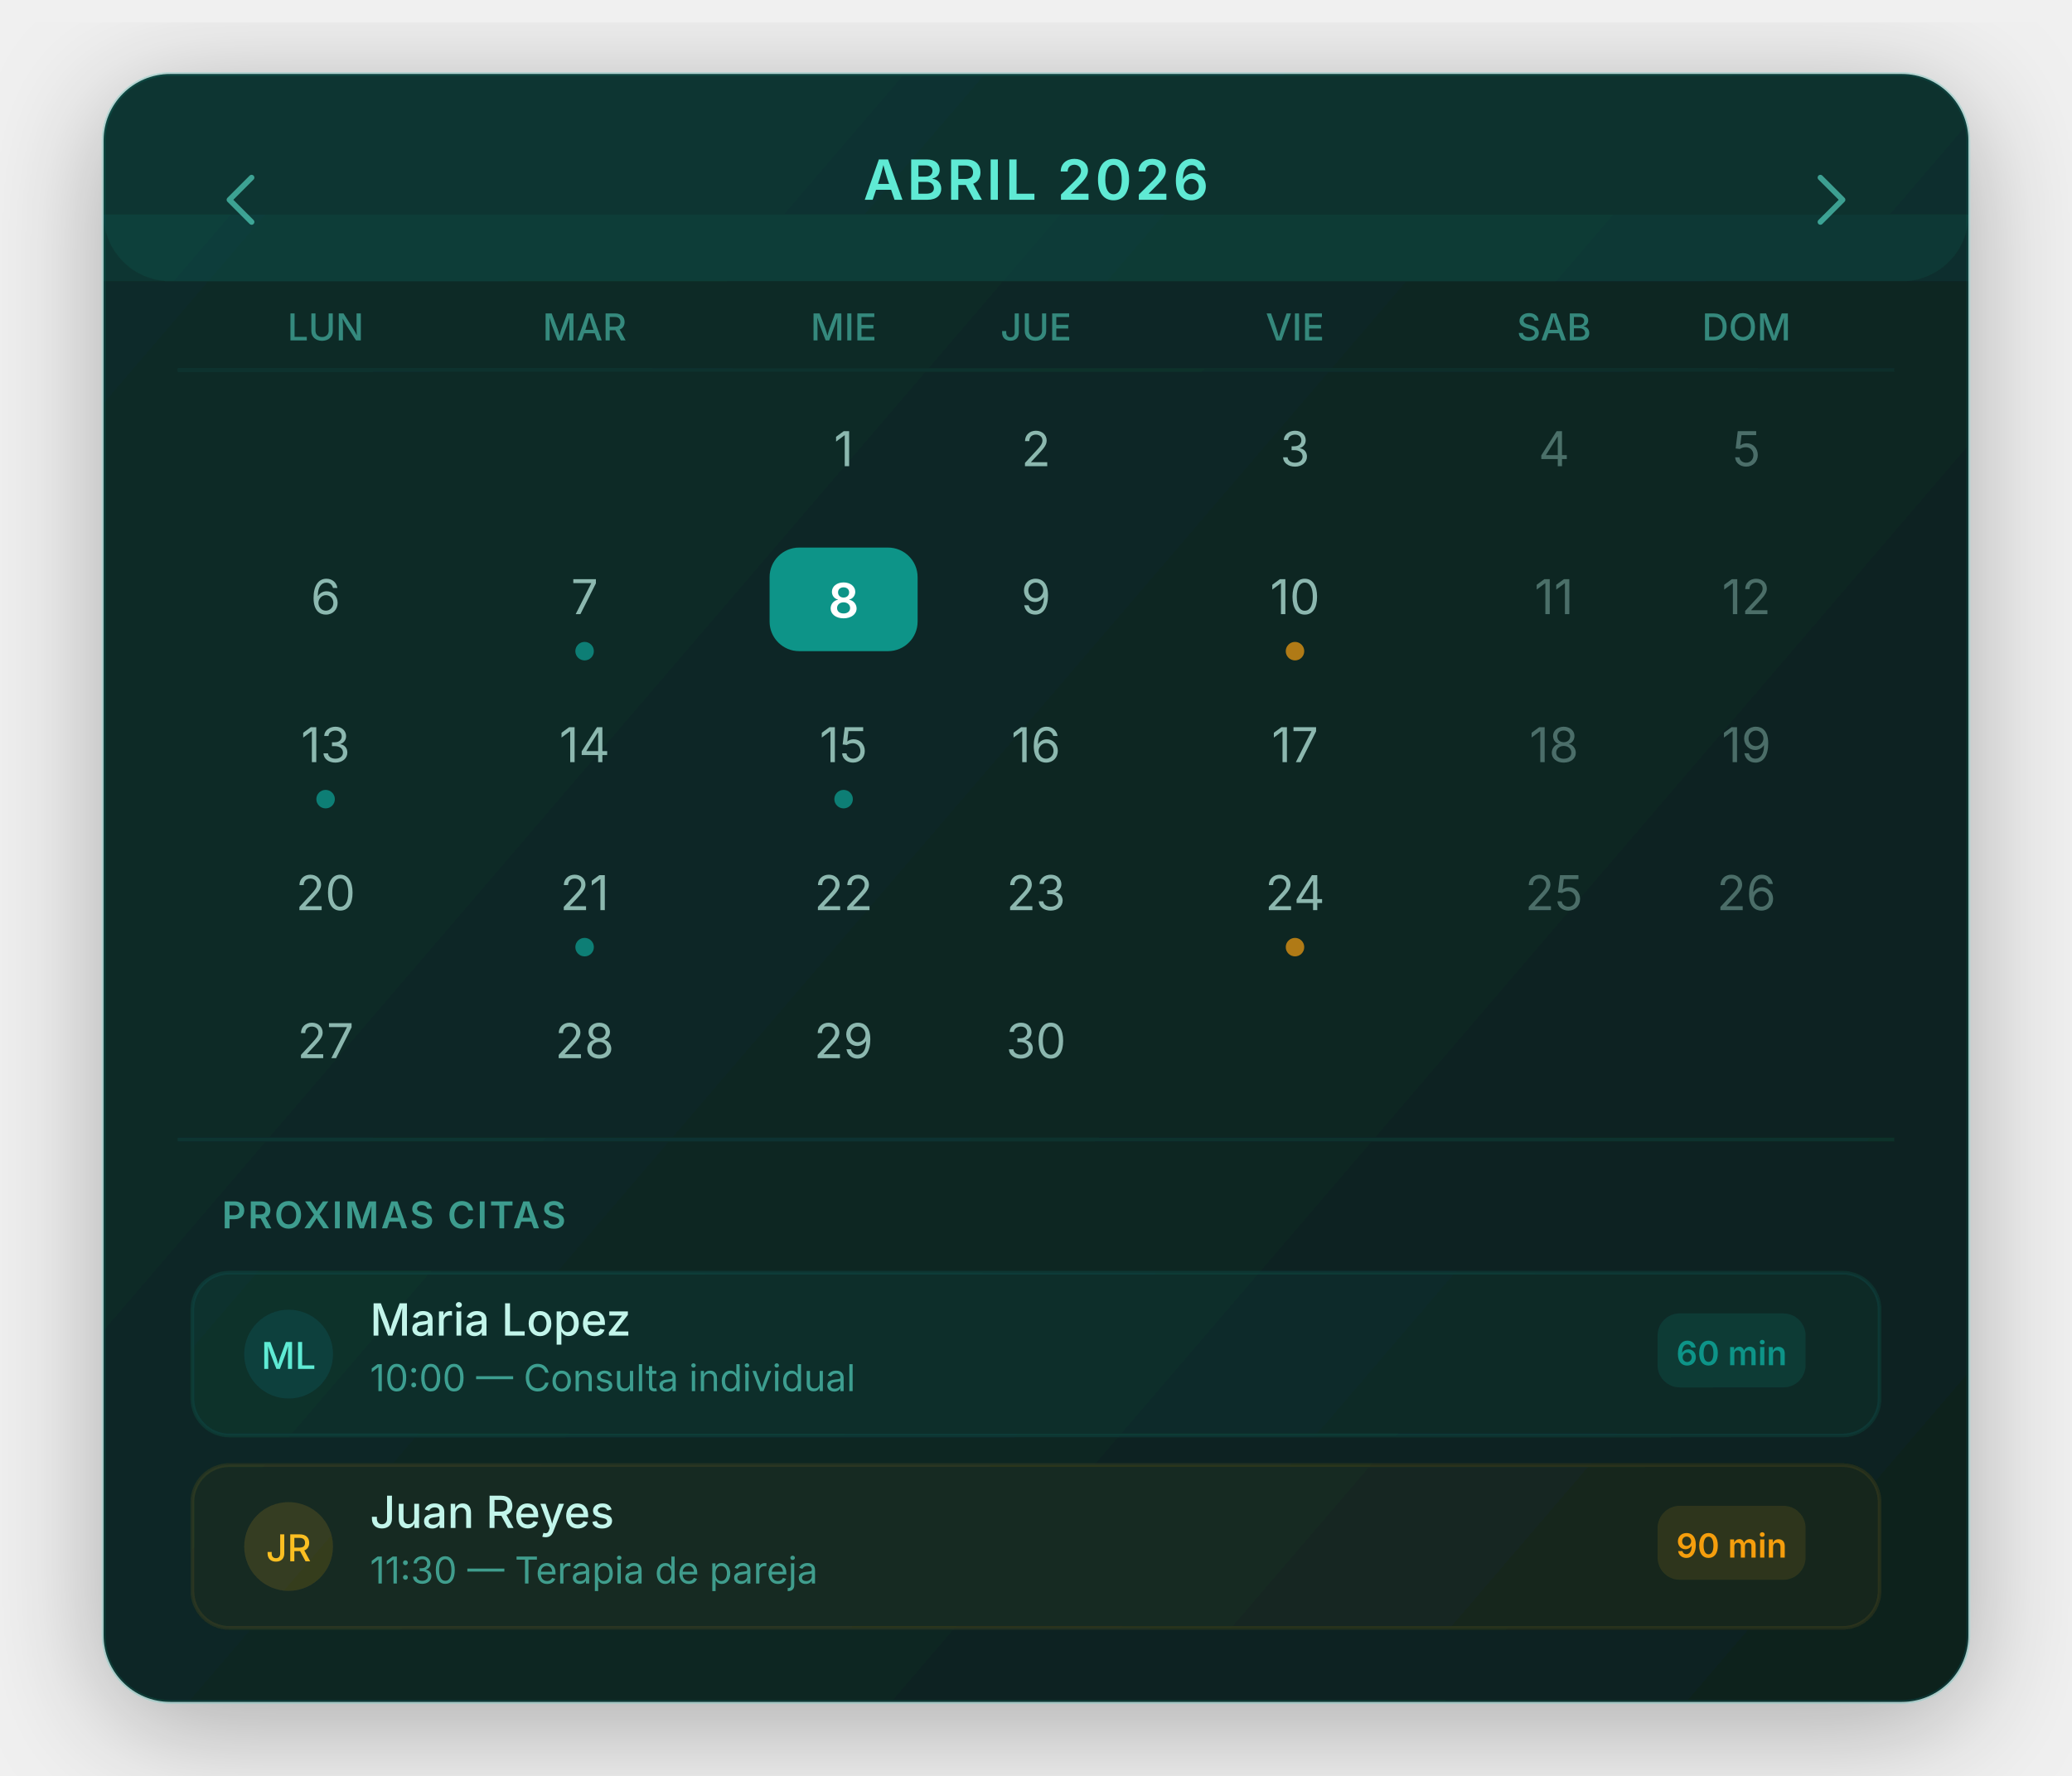
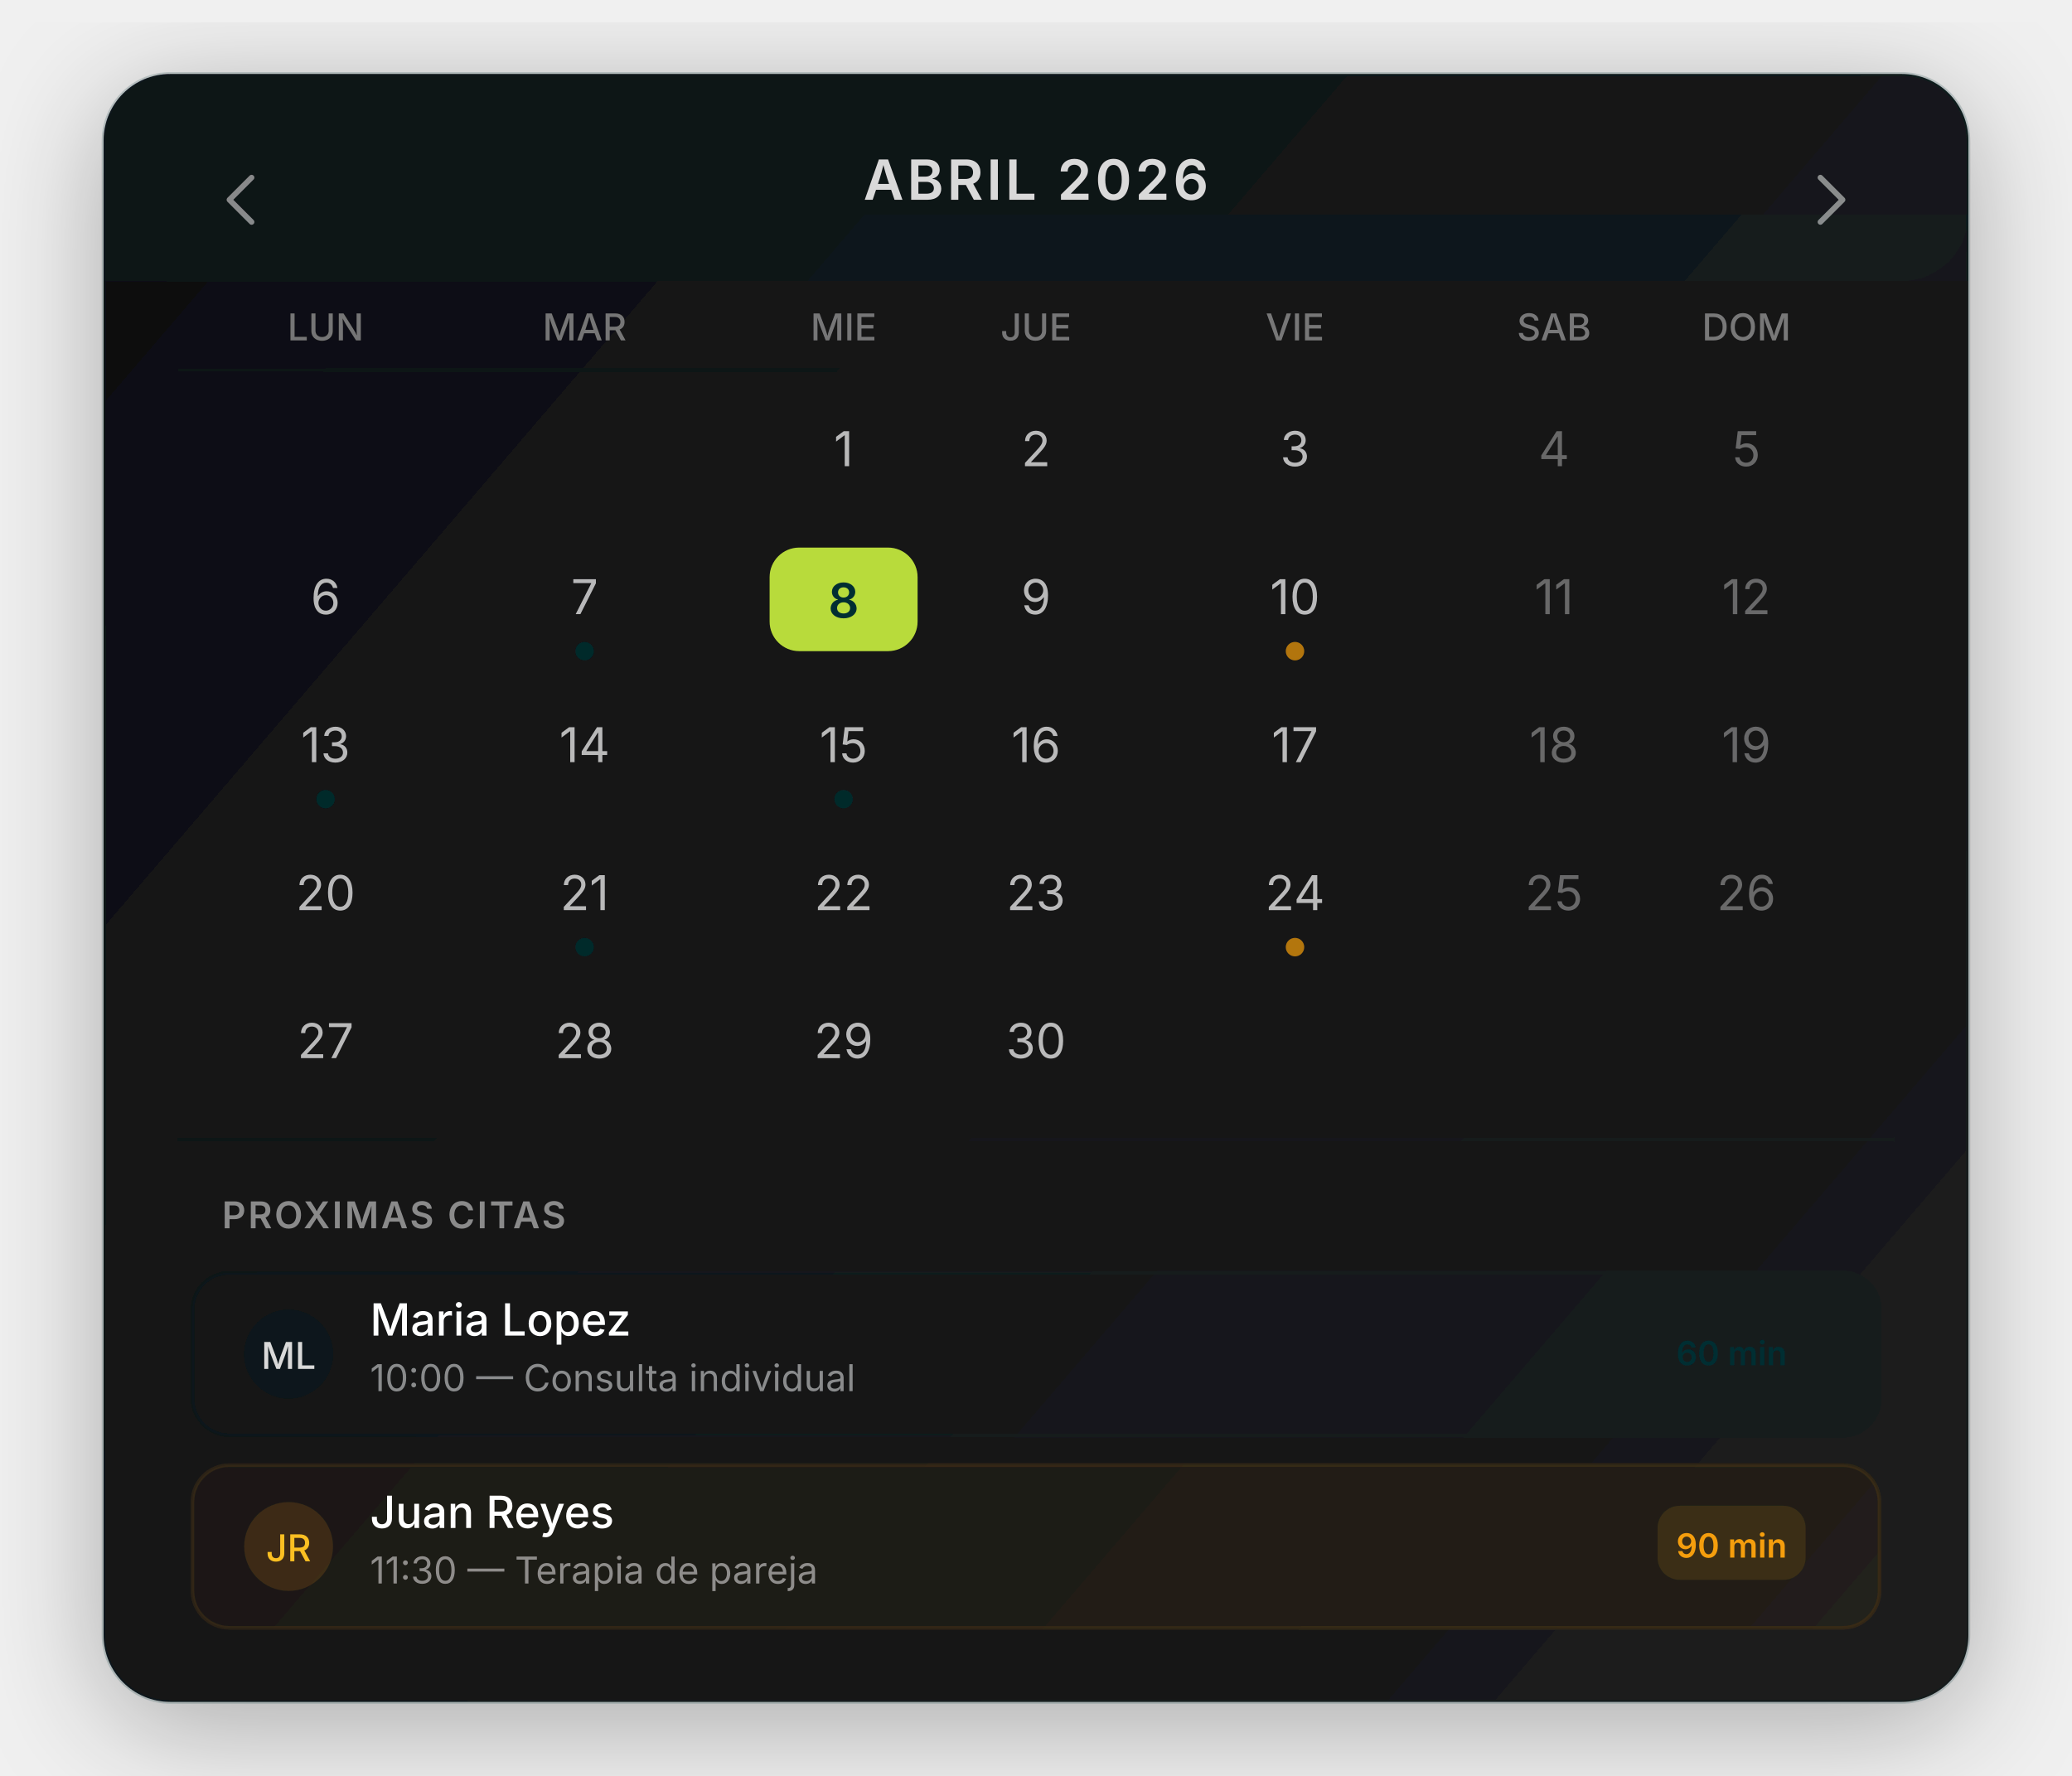
<svg xmlns="http://www.w3.org/2000/svg" width="560" height="480" viewBox="0 0 560 480" fill="none">
  <defs>
    <linearGradient id="cardBg" x1="0" y1="0" x2="560" y2="480" gradientUnits="userSpaceOnUse">
-       <stop stop-color="#0f2d2a" />
-       <stop offset="1" stop-color="#0a201e" />
+       <stop stop-color="#0E0E10" />
+       <stop offset="1" stop-color="#1C1C1C" />
    </linearGradient>
    <filter id="s" x="-8%" y="-8%" width="116%" height="116%">
      <feDropShadow dx="0" dy="6" stdDeviation="16" flood-color="#000" flood-opacity="0.3" />
    </filter>
  </defs>
  <g filter="url(#s)">
-     <rect x="28" y="20" width="504" height="440" rx="18" fill="url(#cardBg)" stroke="#0D9488" stroke-opacity="0.18" />
-     <rect x="28" y="20" width="504" height="56" rx="18" fill="#0D9488" fill-opacity="0.1" />
-     <rect x="28" y="58" width="504" height="18" fill="#0D9488" fill-opacity="0.1" />
-     <path d="M68 48l-6 6 6 6" stroke="#5eead4" stroke-width="1.5" stroke-linecap="round" stroke-linejoin="round" fill="none" opacity="0.6" />
-     <path d="M492 48l6 6-6 6" stroke="#5eead4" stroke-width="1.5" stroke-linecap="round" stroke-linejoin="round" fill="none" opacity="0.6" />
-     <text x="280" y="54" text-anchor="middle" fill="#5eead4" font-family="Inter,system-ui,sans-serif" font-size="15" font-weight="600" letter-spacing="0.06em">ABRIL 2026</text>
-     <g fill="#5eead4" font-family="Inter,system-ui,sans-serif" font-size="10" font-weight="500" opacity="0.5" text-anchor="middle">
+     <rect x="28" y="20" width="504" height="440" rx="18" fill="url(#cardBg)" stroke="#002E32" stroke-opacity="0.18" />
+     <rect x="28" y="20" width="504" height="56" rx="18" fill="#002E32" fill-opacity="0.1" />
+     <rect x="28" y="58" width="504" height="18" fill="#002E32" fill-opacity="0.1" />
+     <path d="M68 48l-6 6 6 6" stroke="#D9D9D9" stroke-width="1.5" stroke-linecap="round" stroke-linejoin="round" fill="none" opacity="0.6" />
+     <path d="M492 48l6 6-6 6" stroke="#D9D9D9" stroke-width="1.5" stroke-linecap="round" stroke-linejoin="round" fill="none" opacity="0.6" />
+     <text x="280" y="54" text-anchor="middle" fill="#D9D9D9" font-family="Inter,system-ui,sans-serif" font-size="15" font-weight="600" letter-spacing="0.06em">ABRIL 2026</text>
+     <g fill="#D9D9D9" font-family="Inter,system-ui,sans-serif" font-size="10" font-weight="500" opacity="0.5" text-anchor="middle">
      <text x="88" y="92">LUN</text>
      <text x="158" y="92">MAR</text>
      <text x="228" y="92">MIE</text>
      <text x="280" y="92">JUE</text>
      <text x="350" y="92">VIE</text>
      <text x="420" y="92">SAB</text>
      <text x="472" y="92">DOM</text>
    </g>
-     <line x1="48" y1="100" x2="512" y2="100" stroke="#0D9488" stroke-opacity="0.08" />
+     <line x1="48" y1="100" x2="512" y2="100" stroke="#002E32" stroke-opacity="0.08" />
    <g font-family="Inter,system-ui,sans-serif" font-size="13" text-anchor="middle">
-       <text x="228" y="126" fill="#c2f5ea" opacity="0.7">1</text>
-       <text x="280" y="126" fill="#c2f5ea" opacity="0.7">2</text>
-       <text x="350" y="126" fill="#c2f5ea" opacity="0.7">3</text>
-       <text x="420" y="126" fill="#c2f5ea" opacity="0.35">4</text>
-       <text x="472" y="126" fill="#c2f5ea" opacity="0.35">5</text>
-       <text x="88" y="166" fill="#c2f5ea" opacity="0.7">6</text>
-       <text x="158" y="166" fill="#c2f5ea" opacity="0.7">7</text>
-       <rect x="208" y="148" width="40" height="28" rx="8" fill="#0D9488" />
-       <text x="228" y="167" fill="#fff" font-weight="600">8</text>
-       <text x="280" y="166" fill="#c2f5ea" opacity="0.7">9</text>
-       <text x="350" y="166" fill="#c2f5ea" opacity="0.7">10</text>
-       <text x="420" y="166" fill="#c2f5ea" opacity="0.35">11</text>
-       <text x="472" y="166" fill="#c2f5ea" opacity="0.35">12</text>
-       <text x="88" y="206" fill="#c2f5ea" opacity="0.7">13</text>
-       <text x="158" y="206" fill="#c2f5ea" opacity="0.7">14</text>
-       <text x="228" y="206" fill="#c2f5ea" opacity="0.7">15</text>
-       <text x="280" y="206" fill="#c2f5ea" opacity="0.7">16</text>
-       <text x="350" y="206" fill="#c2f5ea" opacity="0.7">17</text>
-       <text x="420" y="206" fill="#c2f5ea" opacity="0.35">18</text>
-       <text x="472" y="206" fill="#c2f5ea" opacity="0.35">19</text>
-       <text x="88" y="246" fill="#c2f5ea" opacity="0.7">20</text>
-       <text x="158" y="246" fill="#c2f5ea" opacity="0.7">21</text>
-       <text x="228" y="246" fill="#c2f5ea" opacity="0.7">22</text>
-       <text x="280" y="246" fill="#c2f5ea" opacity="0.7">23</text>
-       <text x="350" y="246" fill="#c2f5ea" opacity="0.7">24</text>
-       <text x="420" y="246" fill="#c2f5ea" opacity="0.35">25</text>
-       <text x="472" y="246" fill="#c2f5ea" opacity="0.35">26</text>
-       <text x="88" y="286" fill="#c2f5ea" opacity="0.7">27</text>
-       <text x="158" y="286" fill="#c2f5ea" opacity="0.7">28</text>
-       <text x="228" y="286" fill="#c2f5ea" opacity="0.7">29</text>
-       <text x="280" y="286" fill="#c2f5ea" opacity="0.7">30</text>
+       <text x="228" y="126" fill="#FFFFFF" opacity="0.7">1</text>
+       <text x="280" y="126" fill="#FFFFFF" opacity="0.7">2</text>
+       <text x="350" y="126" fill="#FFFFFF" opacity="0.7">3</text>
+       <text x="420" y="126" fill="#FFFFFF" opacity="0.35">4</text>
+       <text x="472" y="126" fill="#FFFFFF" opacity="0.35">5</text>
+       <text x="88" y="166" fill="#FFFFFF" opacity="0.7">6</text>
+       <text x="158" y="166" fill="#FFFFFF" opacity="0.7">7</text>
+       <rect x="208" y="148" width="40" height="28" rx="8" fill="#B8DB3A" />
+       <text x="228" y="167" fill="#002E32" font-weight="600">8</text>
+       <text x="280" y="166" fill="#FFFFFF" opacity="0.7">9</text>
+       <text x="350" y="166" fill="#FFFFFF" opacity="0.7">10</text>
+       <text x="420" y="166" fill="#FFFFFF" opacity="0.35">11</text>
+       <text x="472" y="166" fill="#FFFFFF" opacity="0.35">12</text>
+       <text x="88" y="206" fill="#FFFFFF" opacity="0.7">13</text>
+       <text x="158" y="206" fill="#FFFFFF" opacity="0.7">14</text>
+       <text x="228" y="206" fill="#FFFFFF" opacity="0.7">15</text>
+       <text x="280" y="206" fill="#FFFFFF" opacity="0.7">16</text>
+       <text x="350" y="206" fill="#FFFFFF" opacity="0.7">17</text>
+       <text x="420" y="206" fill="#FFFFFF" opacity="0.35">18</text>
+       <text x="472" y="206" fill="#FFFFFF" opacity="0.35">19</text>
+       <text x="88" y="246" fill="#FFFFFF" opacity="0.7">20</text>
+       <text x="158" y="246" fill="#FFFFFF" opacity="0.7">21</text>
+       <text x="228" y="246" fill="#FFFFFF" opacity="0.7">22</text>
+       <text x="280" y="246" fill="#FFFFFF" opacity="0.7">23</text>
+       <text x="350" y="246" fill="#FFFFFF" opacity="0.7">24</text>
+       <text x="420" y="246" fill="#FFFFFF" opacity="0.35">25</text>
+       <text x="472" y="246" fill="#FFFFFF" opacity="0.35">26</text>
+       <text x="88" y="286" fill="#FFFFFF" opacity="0.7">27</text>
+       <text x="158" y="286" fill="#FFFFFF" opacity="0.7">28</text>
+       <text x="228" y="286" fill="#FFFFFF" opacity="0.7">29</text>
+       <text x="280" y="286" fill="#FFFFFF" opacity="0.7">30</text>
    </g>
-     <circle cx="158" cy="176" r="2.5" fill="#0D9488" opacity="0.8" />
+     <circle cx="158" cy="176" r="2.5" fill="#002E32" opacity="0.8" />
    <circle cx="350" cy="176" r="2.5" fill="#f59e0b" opacity="0.7" />
-     <circle cx="88" cy="216" r="2.5" fill="#0D9488" opacity="0.8" />
-     <circle cx="228" cy="216" r="2.5" fill="#0D9488" opacity="0.8" />
-     <circle cx="158" cy="256" r="2.5" fill="#0D9488" opacity="0.8" />
+     <circle cx="88" cy="216" r="2.5" fill="#002E32" opacity="0.8" />
+     <circle cx="228" cy="216" r="2.5" fill="#002E32" opacity="0.8" />
+     <circle cx="158" cy="256" r="2.5" fill="#002E32" opacity="0.8" />
    <circle cx="350" cy="256" r="2.5" fill="#f59e0b" opacity="0.7" />
-     <line x1="48" y1="308" x2="512" y2="308" stroke="#0D9488" stroke-opacity="0.12" />
-     <text x="60" y="332" fill="#5eead4" font-family="Inter,system-ui,sans-serif" font-size="10" font-weight="600" letter-spacing="0.06em" opacity="0.6">PROXIMAS CITAS</text>
-     <rect x="52" y="344" width="456" height="44" rx="10" fill="#0D9488" fill-opacity="0.08" stroke="#0D9488" stroke-opacity="0.14" />
-     <circle cx="78" cy="366" r="12" fill="#0D9488" fill-opacity="0.18" />
-     <text x="78" y="370" text-anchor="middle" fill="#5eead4" font-family="Inter,system-ui,sans-serif" font-size="10" font-weight="500">ML</text>
-     <text x="100" y="361" fill="#c2f5ea" font-family="Inter,system-ui,sans-serif" font-size="12" font-weight="500">Maria Lopez</text>
-     <text x="100" y="376" fill="#5eead4" font-family="Inter,system-ui,sans-serif" font-size="10" opacity="0.6">10:00 — Consulta individual</text>
-     <rect x="448" y="355" width="40" height="20" rx="6" fill="#0D9488" fill-opacity="0.15" />
-     <text x="468" y="369" text-anchor="middle" fill="#0D9488" font-family="Inter,system-ui,sans-serif" font-size="9" font-weight="600">60 min</text>
+     <line x1="48" y1="308" x2="512" y2="308" stroke="#002E32" stroke-opacity="0.12" />
+     <text x="60" y="332" fill="#D9D9D9" font-family="Inter,system-ui,sans-serif" font-size="10" font-weight="600" letter-spacing="0.06em" opacity="0.6">PROXIMAS CITAS</text>
+     <rect x="52" y="344" width="456" height="44" rx="10" fill="#002E32" fill-opacity="0.08" stroke="#002E32" stroke-opacity="0.14" />
+     <circle cx="78" cy="366" r="12" fill="#002E32" fill-opacity="0.18" />
+     <text x="78" y="370" text-anchor="middle" fill="#D9D9D9" font-family="Inter,system-ui,sans-serif" font-size="10" font-weight="500">ML</text>
+     <text x="100" y="361" fill="#FFFFFF" font-family="Inter,system-ui,sans-serif" font-size="12" font-weight="500">Maria Lopez</text>
+     <text x="100" y="376" fill="#D9D9D9" font-family="Inter,system-ui,sans-serif" font-size="10" opacity="0.6">10:00 — Consulta individual</text>
+     <rect x="448" y="355" width="40" height="20" rx="6" fill="#002E32" fill-opacity="0.15" />
+     <text x="468" y="369" text-anchor="middle" fill="#002E32" font-family="Inter,system-ui,sans-serif" font-size="9" font-weight="600">60 min</text>
    <rect x="52" y="396" width="456" height="44" rx="10" fill="#f59e0b" fill-opacity="0.04" stroke="#f59e0b" stroke-opacity="0.1" />
    <circle cx="78" cy="418" r="12" fill="#f59e0b" fill-opacity="0.15" />
    <text x="78" y="422" text-anchor="middle" fill="#fbbf24" font-family="Inter,system-ui,sans-serif" font-size="10" font-weight="500">JR</text>
-     <text x="100" y="413" fill="#c2f5ea" font-family="Inter,system-ui,sans-serif" font-size="12" font-weight="500">Juan Reyes</text>
-     <text x="100" y="428" fill="#5eead4" font-family="Inter,system-ui,sans-serif" font-size="10" opacity="0.6">11:30 — Terapia de pareja</text>
+     <text x="100" y="413" fill="#FFFFFF" font-family="Inter,system-ui,sans-serif" font-size="12" font-weight="500">Juan Reyes</text>
+     <text x="100" y="428" fill="#D9D9D9" font-family="Inter,system-ui,sans-serif" font-size="10" opacity="0.6">11:30 — Terapia de pareja</text>
    <rect x="448" y="407" width="40" height="20" rx="6" fill="#f59e0b" fill-opacity="0.12" />
    <text x="468" y="421" text-anchor="middle" fill="#f59e0b" font-family="Inter,system-ui,sans-serif" font-size="9" font-weight="600">90 min</text>
  </g>
</svg>
